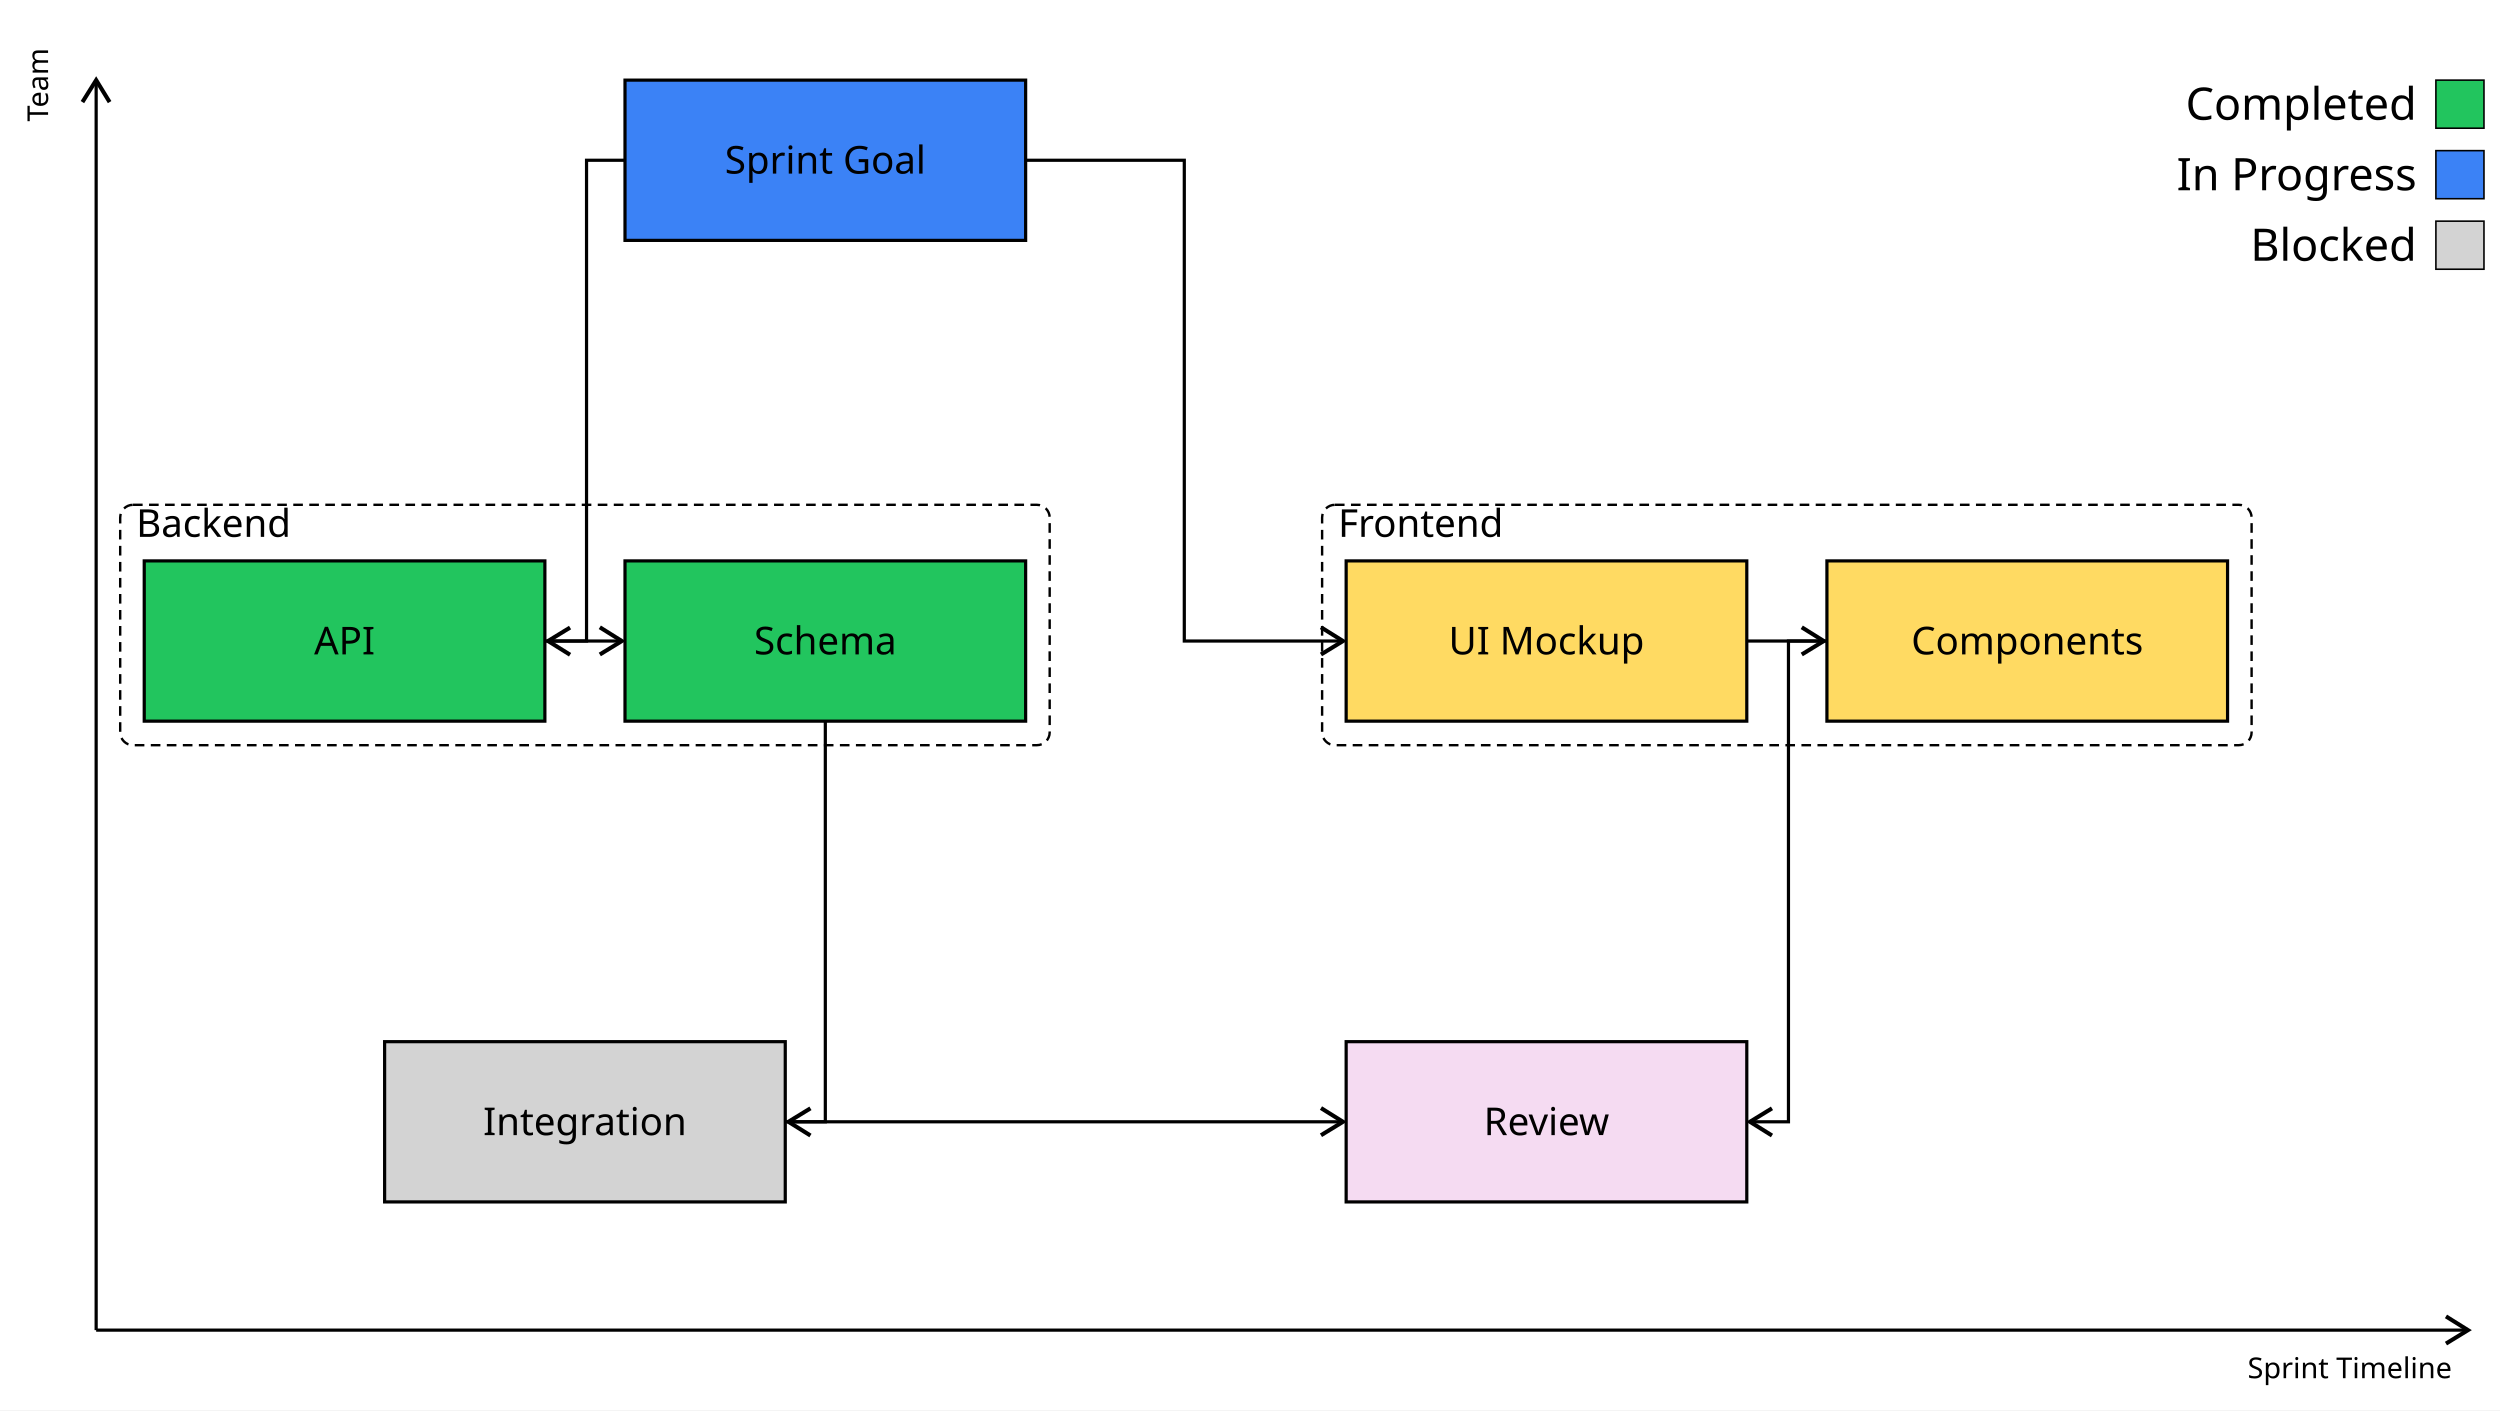
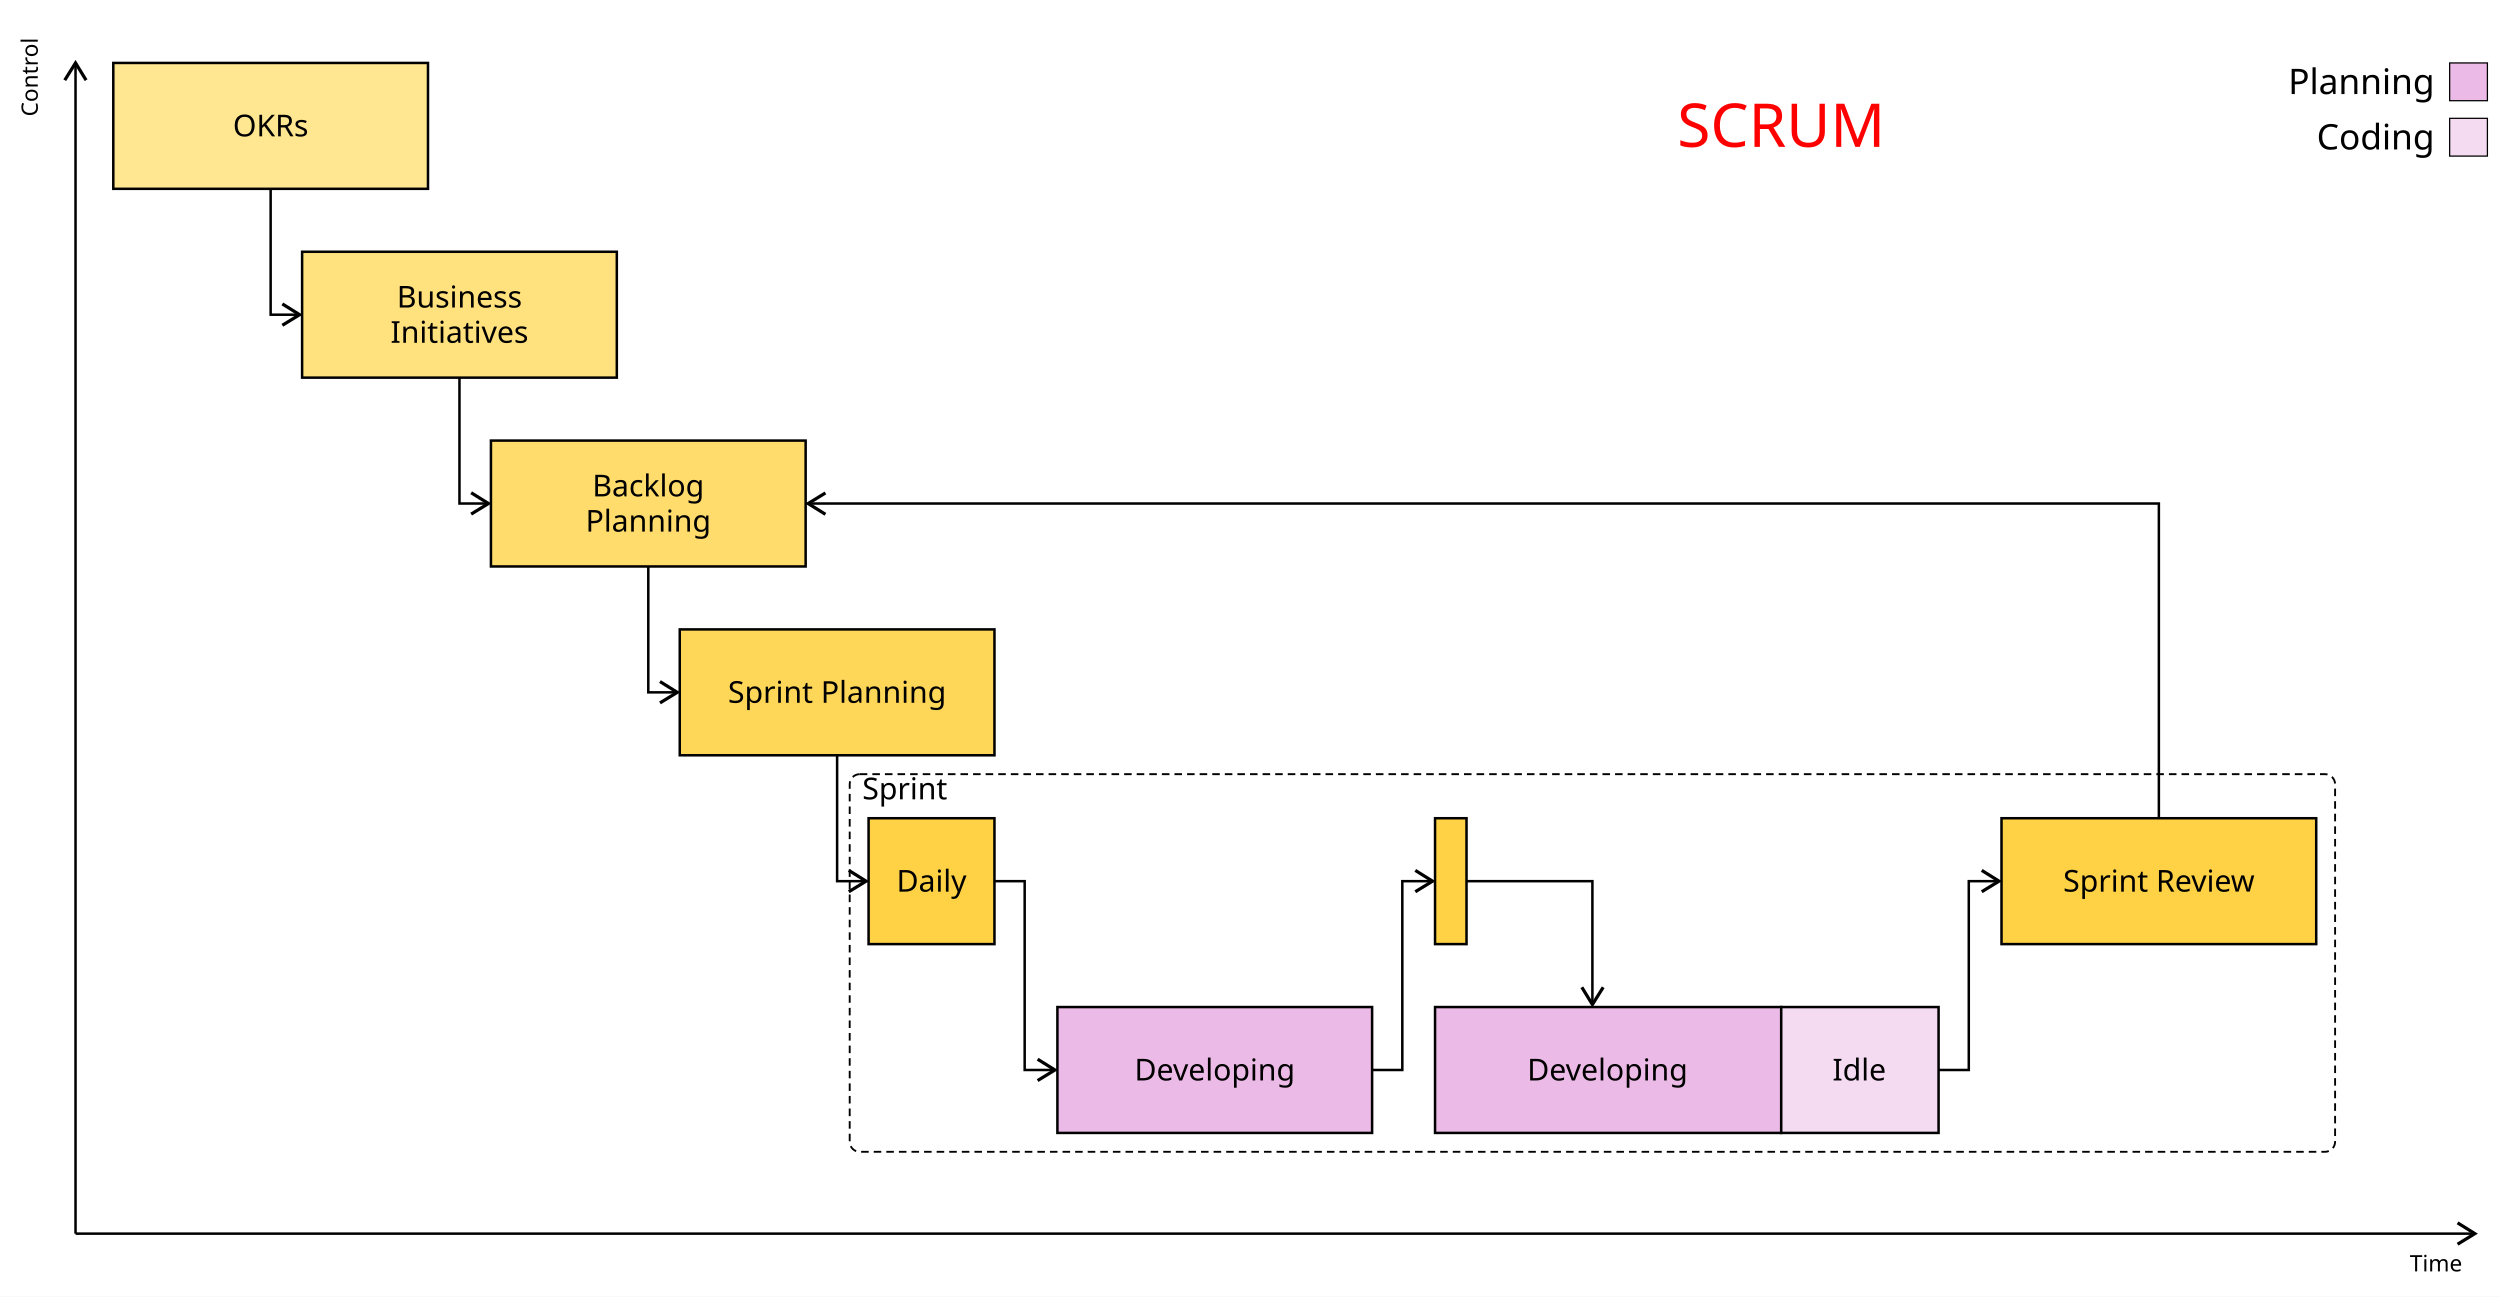
- <svg xmlns="http://www.w3.org/2000/svg" width="1560" height="880">
+ <svg xmlns="http://www.w3.org/2000/svg" width="1986" height="1030">
  <defs>
    <marker id="arrowhead" markerWidth="12" markerHeight="13" refX="8" refY="5.5" orient="auto" viewBox="-1 -1 14 13">
      <polyline points="0 0.5, 8 5.5, 0 10.4" fill="none" stroke="#000" stroke-width="1.5" stroke-linejoin="miter" />
    </marker>
  </defs>
-   <rect width="1560" height="880" fill="#fff" />
-   <line x1="60" y1="830" x2="60" y2="50" stroke="#000" stroke-width="2" marker-end="url(#arrowhead)" />
-   <text x="30" y="30" font-family="'Arial Narrow', 'Helvetica Neue Condensed', 'Ubuntu Condensed', 'Liberation Sans Narrow', Impact, sans-serif" font-size="18" transform="rotate(-90 30 30)" text-anchor="end">Team</text>
-   <line x1="60" y1="830" x2="1540" y2="830" stroke="#000" stroke-width="2" marker-end="url(#arrowhead)" />
-   <text x="1530" y="860" font-family="'Arial Narrow', 'Helvetica Neue Condensed', 'Ubuntu Condensed', 'Liberation Sans Narrow', Impact, sans-serif" font-size="18" text-anchor="end">Sprint Timeline</text>
-   <rect x="75" y="315" width="580" height="150" fill="none" stroke="#000" stroke-width="1.5" stroke-dasharray="6,4" rx="8" />
-   <text x="85" y="335" font-family="'Arial Narrow', 'Helvetica Neue Condensed', 'Ubuntu Condensed', 'Liberation Sans Narrow', Impact, sans-serif" font-size="24">Backend</text>
-   <rect x="825" y="315" width="580" height="150" fill="none" stroke="#000" stroke-width="1.5" stroke-dasharray="6,4" rx="8" />
-   <text x="835" y="335" font-family="'Arial Narrow', 'Helvetica Neue Condensed', 'Ubuntu Condensed', 'Liberation Sans Narrow', Impact, sans-serif" font-size="24">Frontend</text>
-   <polyline points="390,100 366,100 366,400 342,400" fill="none" stroke="#000" stroke-width="2" marker-end="url(#arrowhead)" />
-   <polyline points="640,100 739,100 739,400 838,400" fill="none" stroke="#000" stroke-width="2" marker-end="url(#arrowhead)" />
-   <line x1="340" y1="400" x2="388" y2="400" stroke="#000" stroke-width="2" marker-end="url(#arrowhead)" />
-   <polyline points="515,450 515,700 492,700" fill="none" stroke="#000" stroke-width="2" marker-end="url(#arrowhead)" />
-   <line x1="1090" y1="400" x2="1138" y2="400" stroke="#000" stroke-width="2" marker-end="url(#arrowhead)" />
-   <polyline points="1140,400 1116,400 1116,700 1092,700" fill="none" stroke="#000" stroke-width="2" marker-end="url(#arrowhead)" />
-   <line x1="490" y1="700" x2="838" y2="700" stroke="#000" stroke-width="2" marker-end="url(#arrowhead)" />
-   <rect x="390" y="50" width="250" height="100" fill="#3B82F6" stroke="#000" stroke-width="2" />
-   <text x="515" y="100" font-family="'Arial Narrow', 'Helvetica Neue Condensed', 'Ubuntu Condensed', 'Liberation Sans Narrow', Impact, sans-serif" font-size="24" text-anchor="middle" dominant-baseline="middle" font-weight="normal">Sprint Goal</text>
-   <rect x="90" y="350" width="250" height="100" fill="#22C55E" stroke="#000" stroke-width="2" />
-   <text x="215" y="400" font-family="'Arial Narrow', 'Helvetica Neue Condensed', 'Ubuntu Condensed', 'Liberation Sans Narrow', Impact, sans-serif" font-size="24" font-weight="normal" text-anchor="middle" dominant-baseline="middle">API</text>
-   <rect x="390" y="350" width="250" height="100" fill="#22C55E" stroke="#000" stroke-width="2" />
-   <text x="515" y="400" font-family="'Arial Narrow', 'Helvetica Neue Condensed', 'Ubuntu Condensed', 'Liberation Sans Narrow', Impact, sans-serif" font-size="24" font-weight="normal" text-anchor="middle" dominant-baseline="middle">Schema</text>
-   <rect x="840" y="350" width="250" height="100" fill="#FFDA62" stroke="#000" stroke-width="2" />
-   <text x="965" y="400" font-family="'Arial Narrow', 'Helvetica Neue Condensed', 'Ubuntu Condensed', 'Liberation Sans Narrow', Impact, sans-serif" font-size="24" font-weight="normal" text-anchor="middle" dominant-baseline="middle">UI Mockup</text>
-   <rect x="1140" y="350" width="250" height="100" fill="#FFDA62" stroke="#000" stroke-width="2" />
-   <text x="1265" y="400" font-family="'Arial Narrow', 'Helvetica Neue Condensed', 'Ubuntu Condensed', 'Liberation Sans Narrow', Impact, sans-serif" font-size="24" font-weight="normal" text-anchor="middle" dominant-baseline="middle">Components</text>
-   <rect x="240" y="650" width="250" height="100" fill="#D3D3D3" stroke="#000" stroke-width="2" />
-   <text x="365" y="700" font-family="'Arial Narrow', 'Helvetica Neue Condensed', 'Ubuntu Condensed', 'Liberation Sans Narrow', Impact, sans-serif" font-size="24" font-weight="normal" text-anchor="middle" dominant-baseline="middle">Integration</text>
-   <rect x="840" y="650" width="250" height="100" fill="#f5dbf2" stroke="#000" stroke-width="2" />
-   <text x="965" y="700" font-family="'Arial Narrow', 'Helvetica Neue Condensed', 'Ubuntu Condensed', 'Liberation Sans Narrow', Impact, sans-serif" font-size="24" font-weight="normal" text-anchor="middle" dominant-baseline="middle">Review</text>
-   <rect x="1520" y="50" width="30" height="30" fill="#22C55E" stroke="#000" stroke-width="1" />
-   <text x="1508" y="65" font-family="'Arial Narrow', 'Helvetica Neue Condensed', 'Ubuntu Condensed', 'Liberation Sans Narrow', Impact, sans-serif" font-size="28" text-anchor="end" dominant-baseline="middle">Completed</text>
-   <rect x="1520" y="94" width="30" height="30" fill="#3B82F6" stroke="#000" stroke-width="1" />
-   <text x="1508" y="109" font-family="'Arial Narrow', 'Helvetica Neue Condensed', 'Ubuntu Condensed', 'Liberation Sans Narrow', Impact, sans-serif" font-size="28" text-anchor="end" dominant-baseline="middle">In Progress</text>
-   <rect x="1520" y="138" width="30" height="30" fill="#D3D3D3" stroke="#000" stroke-width="1" />
-   <text x="1508" y="153" font-family="'Arial Narrow', 'Helvetica Neue Condensed', 'Ubuntu Condensed', 'Liberation Sans Narrow', Impact, sans-serif" font-size="28" text-anchor="end" dominant-baseline="middle">Blocked</text>
+   <rect width="1986" height="1030" fill="#fff" />
+   <line x1="60" y1="980" x2="60" y2="50" stroke="#000" stroke-width="2" marker-end="url(#arrowhead)" />
+   <text x="30" y="30" font-family="'Arial Narrow', 'Helvetica Neue Condensed', 'Ubuntu Condensed', 'Liberation Sans Narrow', Impact, sans-serif" font-size="18" transform="rotate(-90 30 30)" text-anchor="end">Control</text>
+   <line x1="60" y1="980" x2="1966" y2="980" stroke="#000" stroke-width="2" marker-end="url(#arrowhead)" />
+   <text x="1956" y="1010" font-family="'Arial Narrow', 'Helvetica Neue Condensed', 'Ubuntu Condensed', 'Liberation Sans Narrow', Impact, sans-serif" font-size="18" text-anchor="end">Time</text>
+   <rect x="675" y="615" width="1180" height="300" fill="none" stroke="#000" stroke-width="1.5" stroke-dasharray="6,4" rx="8" />
+   <text x="685" y="635" font-family="'Arial Narrow', 'Helvetica Neue Condensed', 'Ubuntu Condensed', 'Liberation Sans Narrow', Impact, sans-serif" font-size="24">Sprint</text>
+   <polyline points="215,150 215,250 238,250" fill="none" stroke="#000" stroke-width="2" marker-end="url(#arrowhead)" />
+   <polyline points="365,300 365,400 388,400" fill="none" stroke="#000" stroke-width="2" marker-end="url(#arrowhead)" />
+   <polyline points="515,450 515,550 538,550" fill="none" stroke="#000" stroke-width="2" marker-end="url(#arrowhead)" />
+   <polyline points="665,600 665,700 688,700" fill="none" stroke="#000" stroke-width="2" marker-end="url(#arrowhead)" />
+   <polyline points="790,700 814,700 814,850 838,850" fill="none" stroke="#000" stroke-width="2" marker-end="url(#arrowhead)" />
+   <polyline points="1090,850 1114,850 1114,700 1138,700" fill="none" stroke="#000" stroke-width="2" marker-end="url(#arrowhead)" />
+   <polyline points="1165,700 1265,700 1265,798" fill="none" stroke="#000" stroke-width="2" marker-end="url(#arrowhead)" />
+   <polyline points="1540,850 1564,850 1564,700 1588,700" fill="none" stroke="#000" stroke-width="2" marker-end="url(#arrowhead)" />
+   <polyline points="1715,650 1715,400 642,400" fill="none" stroke="#000" stroke-width="2" marker-end="url(#arrowhead)" />
+   <rect x="90" y="50" width="250" height="100" fill="#FFE691" stroke="#000" stroke-width="2" />
+   <text x="215" y="100" font-family="'Arial Narrow', 'Helvetica Neue Condensed', 'Ubuntu Condensed', 'Liberation Sans Narrow', Impact, sans-serif" font-size="24" dominant-baseline="middle" font-weight="normal" text-anchor="middle">OKRs</text>
+   <rect x="240" y="200" width="250" height="100" fill="#FFE17E" stroke="#000" stroke-width="2" />
+   <text x="365" y="236" font-family="'Arial Narrow', 'Helvetica Neue Condensed', 'Ubuntu Condensed', 'Liberation Sans Narrow', Impact, sans-serif" font-size="24" dominant-baseline="middle" font-weight="normal" text-anchor="middle">Business</text>
+   <text x="365" y="264" font-family="'Arial Narrow', 'Helvetica Neue Condensed', 'Ubuntu Condensed', 'Liberation Sans Narrow', Impact, sans-serif" font-size="24" font-weight="normal" text-anchor="middle" dominant-baseline="middle">Initiatives</text>
+   <rect x="390" y="350" width="250" height="100" fill="#FFDC6B" stroke="#000" stroke-width="2" />
+   <text x="515" y="386" font-family="'Arial Narrow', 'Helvetica Neue Condensed', 'Ubuntu Condensed', 'Liberation Sans Narrow', Impact, sans-serif" font-size="24" font-weight="normal" text-anchor="middle" dominant-baseline="middle">Backlog</text>
+   <text x="515" y="414" font-family="'Arial Narrow', 'Helvetica Neue Condensed', 'Ubuntu Condensed', 'Liberation Sans Narrow', Impact, sans-serif" font-size="24" font-weight="normal" text-anchor="middle" dominant-baseline="middle">Planning</text>
+   <rect x="540" y="500" width="250" height="100" fill="#FFD758" stroke="#000" stroke-width="2" />
+   <text x="665" y="550" font-family="'Arial Narrow', 'Helvetica Neue Condensed', 'Ubuntu Condensed', 'Liberation Sans Narrow', Impact, sans-serif" font-size="24" dominant-baseline="middle" font-weight="normal" text-anchor="middle">Sprint Planning</text>
+   <rect x="690" y="650" width="100" height="100" fill="#FFD245" stroke="#000" stroke-width="2" />
+   <text x="740" y="700" font-family="'Arial Narrow', 'Helvetica Neue Condensed', 'Ubuntu Condensed', 'Liberation Sans Narrow', Impact, sans-serif" font-size="24" font-weight="normal" text-anchor="middle" dominant-baseline="middle">Daily</text>
+   <rect x="840" y="800" width="250" height="100" fill="#ecbae6" stroke="#000" stroke-width="2" />
+   <text x="965" y="850" font-family="'Arial Narrow', 'Helvetica Neue Condensed', 'Ubuntu Condensed', 'Liberation Sans Narrow', Impact, sans-serif" font-size="24" font-weight="normal" text-anchor="middle" dominant-baseline="middle">Developing</text>
+   <rect x="1140" y="650" width="25" height="100" fill="#FFD245" stroke="#000" stroke-width="2" />
+   <text x="1152" y="700" font-family="'Arial Narrow', 'Helvetica Neue Condensed', 'Ubuntu Condensed', 'Liberation Sans Narrow', Impact, sans-serif" font-size="24" font-weight="normal" text-anchor="middle" dominant-baseline="middle" />
+   <rect x="1140" y="800" width="275" height="100" fill="#ecbae6" stroke="#000" stroke-width="2" />
+   <text x="1277" y="850" font-family="'Arial Narrow', 'Helvetica Neue Condensed', 'Ubuntu Condensed', 'Liberation Sans Narrow', Impact, sans-serif" font-size="24" text-anchor="middle" dominant-baseline="middle" font-weight="normal">Developing</text>
+   <rect x="1415" y="800" width="125" height="100" fill="#f5dbf2" stroke="#000" stroke-width="2" />
+   <text x="1477" y="850" font-family="'Arial Narrow', 'Helvetica Neue Condensed', 'Ubuntu Condensed', 'Liberation Sans Narrow', Impact, sans-serif" font-size="24" text-anchor="middle" dominant-baseline="middle" font-weight="normal">Idle</text>
+   <rect x="1590" y="650" width="250" height="100" fill="#FFD245" stroke="#000" stroke-width="2" />
+   <text x="1715" y="700" font-family="'Arial Narrow', 'Helvetica Neue Condensed', 'Ubuntu Condensed', 'Liberation Sans Narrow', Impact, sans-serif" font-size="24" font-weight="normal" text-anchor="middle" dominant-baseline="middle">Sprint Review</text>
+   <rect x="1290" y="50" width="250" height="100" fill="none" stroke="none" stroke-width="2" />
+   <text x="1415" y="100" font-family="'Arial Narrow', 'Helvetica Neue Condensed', 'Ubuntu Condensed', 'Liberation Sans Narrow', Impact, sans-serif" font-size="48" font-weight="normal" text-anchor="middle" dominant-baseline="middle" fill="#FF0000">SCRUM</text>
+   <rect x="1946" y="50" width="30" height="30" fill="#ecbae6" stroke="#000" stroke-width="1" />
+   <text x="1934" y="65" font-family="'Arial Narrow', 'Helvetica Neue Condensed', 'Ubuntu Condensed', 'Liberation Sans Narrow', Impact, sans-serif" font-size="28" text-anchor="end" dominant-baseline="middle">Planning</text>
+   <rect x="1946" y="94" width="30" height="30" fill="#f5dbf2" stroke="#000" stroke-width="1" />
+   <text x="1934" y="109" font-family="'Arial Narrow', 'Helvetica Neue Condensed', 'Ubuntu Condensed', 'Liberation Sans Narrow', Impact, sans-serif" font-size="28" dominant-baseline="middle" text-anchor="end">Coding</text>
</svg>
